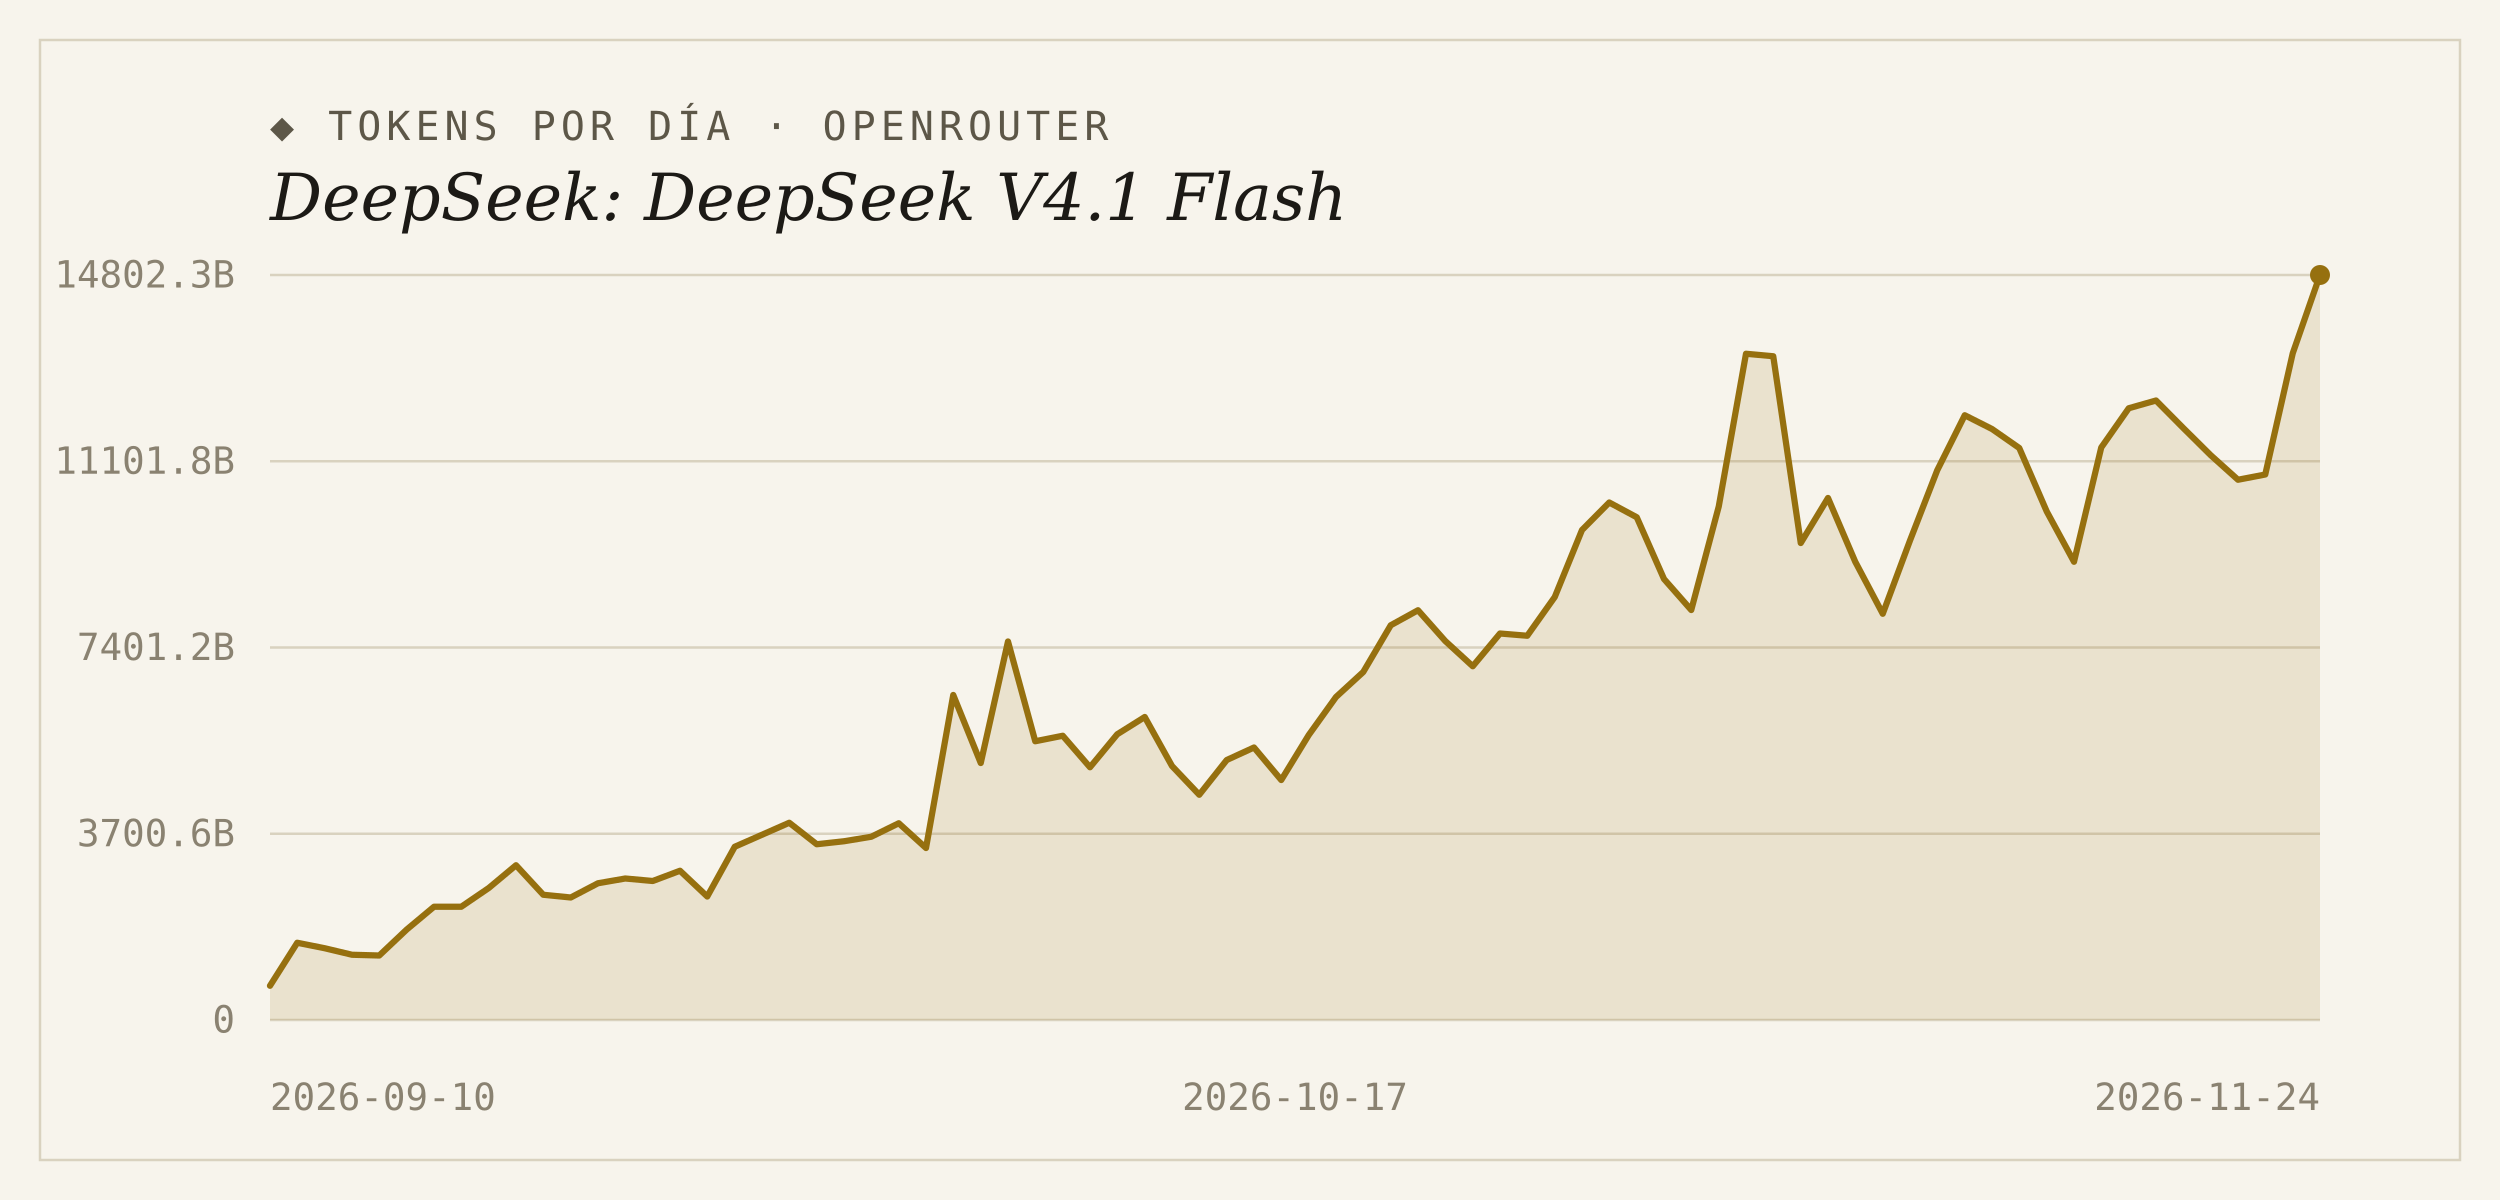
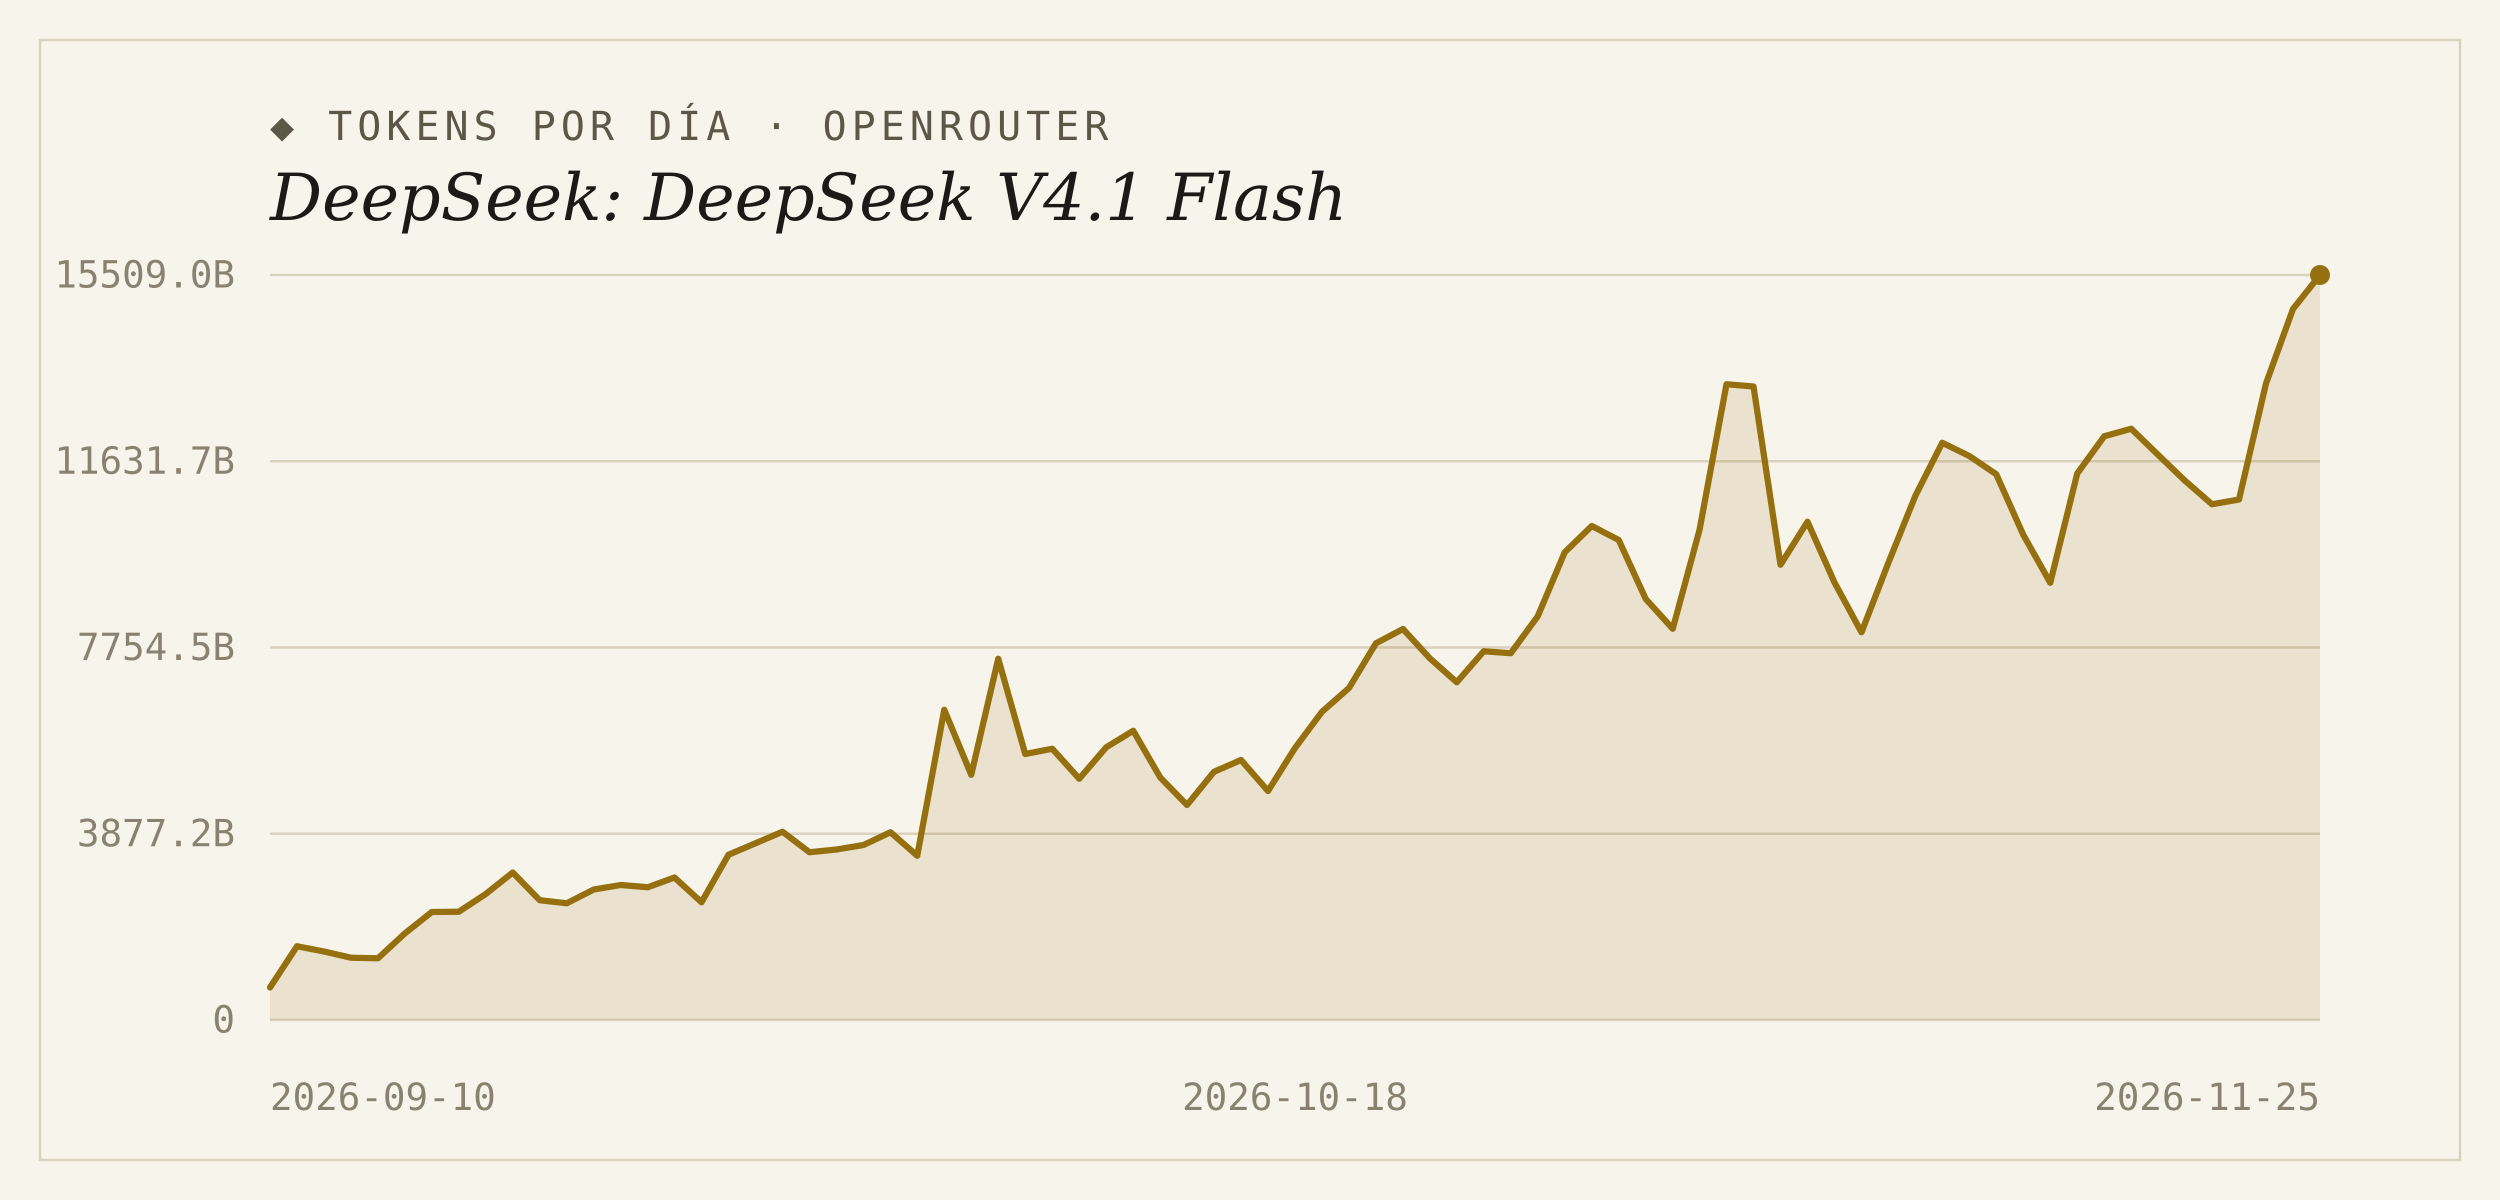
<svg xmlns="http://www.w3.org/2000/svg" width="1000" height="480" viewBox="0 0 1000 480">
  <rect width="1000" height="480" fill="#f7f4ec" />
  <rect x="16" y="16" width="968" height="448" fill="none" stroke="#d9d2bf" stroke-width="1" />
  <text x="108" y="56" font-family="'DejaVu Sans Mono', Consolas, monospace" font-size="16" letter-spacing="2" fill="#5d5748">◆ TOKENS POR DÍA · OPENROUTER</text>
  <text x="108" y="88" font-family="Georgia, 'DejaVu Serif', serif" font-size="26" font-style="italic" fill="#1c1a16">DeepSeek: DeepSeek V4.1 Flash</text>
  <line x1="108" y1="408.0" x2="928" y2="408.0" stroke="#d9d2bf" stroke-width="1" />
  <text x="94" y="413" text-anchor="end" font-family="'DejaVu Sans Mono', Consolas, monospace" font-size="15" fill="#8a8271">0</text>
  <line x1="108" y1="333.5" x2="928" y2="333.5" stroke="#d9d2bf" stroke-width="1" />
-   <text x="94" y="338.5" text-anchor="end" font-family="'DejaVu Sans Mono', Consolas, monospace" font-size="15" fill="#8a8271">3700.6B</text>
+   <text x="94" y="338.5" text-anchor="end" font-family="'DejaVu Sans Mono', Consolas, monospace" font-size="15" fill="#8a8271">3877.2B</text>
  <line x1="108" y1="259.0" x2="928" y2="259.0" stroke="#d9d2bf" stroke-width="1" />
-   <text x="94" y="264" text-anchor="end" font-family="'DejaVu Sans Mono', Consolas, monospace" font-size="15" fill="#8a8271">7401.2B</text>
+   <text x="94" y="264" text-anchor="end" font-family="'DejaVu Sans Mono', Consolas, monospace" font-size="15" fill="#8a8271">7754.5B</text>
  <line x1="108" y1="184.5" x2="928" y2="184.5" stroke="#d9d2bf" stroke-width="1" />
-   <text x="94" y="189.5" text-anchor="end" font-family="'DejaVu Sans Mono', Consolas, monospace" font-size="15" fill="#8a8271">11101.8B</text>
+   <text x="94" y="189.5" text-anchor="end" font-family="'DejaVu Sans Mono', Consolas, monospace" font-size="15" fill="#8a8271">11631.7B</text>
  <line x1="108" y1="110.0" x2="928" y2="110.0" stroke="#d9d2bf" stroke-width="1" />
-   <text x="94" y="115" text-anchor="end" font-family="'DejaVu Sans Mono', Consolas, monospace" font-size="15" fill="#8a8271">14802.3B</text>
-   <path d="M 108,408.0 L 108.0,394.3 L 118.9,377.1 L 129.9,379.3 L 140.8,381.9 L 151.7,382.2 L 162.7,371.8 L 173.6,362.7 L 184.5,362.7 L 195.5,355.2 L 206.4,346.1 L 217.3,357.9 L 228.3,359.0 L 239.2,353.3 L 250.1,351.4 L 261.1,352.4 L 272.0,348.3 L 282.9,358.6 L 293.9,338.7 L 304.8,333.9 L 315.7,329.1 L 326.7,337.7 L 337.6,336.5 L 348.5,334.7 L 359.5,329.3 L 370.4,339.2 L 381.3,278.0 L 392.3,305.2 L 403.2,256.6 L 414.1,296.5 L 425.1,294.3 L 436.0,306.9 L 446.9,293.7 L 457.9,286.8 L 468.8,306.4 L 479.7,317.9 L 490.7,304.0 L 501.6,299.0 L 512.5,312.0 L 523.5,294.0 L 534.4,278.8 L 545.3,268.8 L 556.3,250.1 L 567.2,244.1 L 578.1,256.4 L 589.1,266.5 L 600.0,253.4 L 610.9,254.3 L 621.9,238.8 L 632.8,212.0 L 643.7,201.0 L 654.7,206.9 L 665.6,231.6 L 676.5,244.0 L 687.5,202.6 L 698.4,141.5 L 709.3,142.5 L 720.3,217.2 L 731.2,199.2 L 742.1,224.7 L 753.1,245.5 L 764.0,216.2 L 774.9,188.1 L 785.9,166.1 L 796.8,171.6 L 807.7,179.2 L 818.7,204.6 L 829.6,224.7 L 840.5,179.0 L 851.5,163.3 L 862.4,160.2 L 873.3,171.2 L 884.3,182.1 L 895.2,191.9 L 906.1,189.8 L 917.1,141.3 L 928.0,110.0 L 928.0,408.0 Z" fill="#96700f" fill-opacity="0.14" />
-   <polyline points="108.0,394.3 118.9,377.1 129.9,379.3 140.8,381.9 151.7,382.2 162.7,371.8 173.6,362.7 184.5,362.7 195.5,355.2 206.4,346.1 217.3,357.9 228.3,359.0 239.2,353.3 250.1,351.4 261.1,352.4 272.0,348.3 282.9,358.6 293.9,338.7 304.8,333.9 315.7,329.1 326.7,337.7 337.6,336.5 348.5,334.7 359.5,329.3 370.4,339.2 381.3,278.0 392.3,305.2 403.2,256.6 414.1,296.5 425.1,294.3 436.0,306.9 446.9,293.7 457.9,286.8 468.8,306.4 479.7,317.9 490.7,304.0 501.6,299.0 512.5,312.0 523.5,294.0 534.4,278.8 545.3,268.8 556.3,250.1 567.2,244.1 578.1,256.4 589.1,266.5 600.0,253.4 610.9,254.3 621.9,238.8 632.8,212.0 643.7,201.0 654.7,206.9 665.6,231.6 676.5,244.0 687.5,202.6 698.4,141.5 709.3,142.5 720.3,217.2 731.2,199.2 742.1,224.7 753.1,245.5 764.0,216.2 774.9,188.1 785.9,166.1 796.8,171.6 807.7,179.2 818.7,204.6 829.6,224.7 840.5,179.0 851.5,163.3 862.4,160.2 873.3,171.2 884.3,182.1 895.2,191.9 906.1,189.8 917.1,141.3 928.0,110.0" fill="none" stroke="#96700f" stroke-width="2.5" stroke-linejoin="round" stroke-linecap="round" />
+   <text x="94" y="115" text-anchor="end" font-family="'DejaVu Sans Mono', Consolas, monospace" font-size="15" fill="#8a8271">15509.0B</text>
+   <path d="M 108,408.0 L 108.0,395.0 L 118.8,378.5 L 129.6,380.6 L 140.4,383.1 L 151.2,383.3 L 161.9,373.4 L 172.7,364.8 L 183.5,364.7 L 194.3,357.6 L 205.1,349.0 L 215.9,360.1 L 226.7,361.3 L 237.5,355.8 L 248.3,354.0 L 259.1,354.9 L 269.8,351.0 L 280.6,360.9 L 291.4,341.9 L 302.2,337.3 L 313.0,332.7 L 323.8,340.9 L 334.6,339.8 L 345.4,338.0 L 356.2,332.9 L 366.9,342.3 L 377.7,283.9 L 388.5,309.9 L 399.3,263.5 L 410.1,301.6 L 420.9,299.5 L 431.7,311.5 L 442.5,298.9 L 453.3,292.3 L 464.1,311.0 L 474.8,322.0 L 485.6,308.7 L 496.4,304.0 L 507.2,316.4 L 518.0,299.2 L 528.8,284.7 L 539.6,275.2 L 550.4,257.3 L 561.2,251.6 L 571.9,263.3 L 582.7,272.9 L 593.5,260.5 L 604.3,261.3 L 615.1,246.5 L 625.9,220.9 L 636.7,210.4 L 647.5,216.0 L 658.3,239.6 L 669.1,251.5 L 679.8,212.0 L 690.6,153.7 L 701.4,154.6 L 712.2,225.9 L 723.0,208.7 L 733.8,233.0 L 744.6,252.9 L 755.4,225.0 L 766.2,198.2 L 776.9,177.1 L 787.7,182.4 L 798.5,189.7 L 809.3,213.9 L 820.1,233.1 L 830.9,189.4 L 841.7,174.5 L 852.5,171.5 L 863.3,182.0 L 874.1,192.4 L 884.8,201.7 L 895.6,199.8 L 906.4,153.4 L 917.2,123.6 L 928.0,110.0 L 928.0,408.0 Z" fill="#96700f" fill-opacity="0.14" />
+   <polyline points="108.0,395.0 118.8,378.5 129.6,380.6 140.4,383.1 151.2,383.3 161.9,373.4 172.7,364.8 183.5,364.7 194.3,357.6 205.1,349.0 215.9,360.1 226.7,361.3 237.5,355.8 248.3,354.0 259.1,354.9 269.8,351.0 280.6,360.9 291.4,341.9 302.2,337.3 313.0,332.7 323.8,340.9 334.6,339.8 345.4,338.0 356.2,332.9 366.9,342.3 377.7,283.9 388.5,309.9 399.3,263.5 410.1,301.6 420.9,299.5 431.7,311.5 442.5,298.9 453.3,292.3 464.1,311.0 474.8,322.0 485.6,308.7 496.4,304.0 507.2,316.4 518.0,299.2 528.8,284.7 539.6,275.2 550.4,257.3 561.2,251.6 571.9,263.3 582.7,272.9 593.5,260.5 604.3,261.3 615.1,246.5 625.9,220.9 636.7,210.4 647.5,216.0 658.3,239.6 669.1,251.5 679.8,212.0 690.6,153.7 701.4,154.6 712.2,225.9 723.0,208.7 733.8,233.0 744.6,252.9 755.4,225.0 766.2,198.2 776.9,177.1 787.7,182.4 798.5,189.7 809.3,213.9 820.1,233.1 830.9,189.4 841.7,174.5 852.5,171.5 863.3,182.0 874.1,192.4 884.8,201.7 895.6,199.8 906.4,153.4 917.2,123.6 928.0,110.0" fill="none" stroke="#96700f" stroke-width="2.5" stroke-linejoin="round" stroke-linecap="round" />
  <circle cx="928.0" cy="110.0" r="4" fill="#96700f" />
  <text x="108" y="444" text-anchor="start" font-family="'DejaVu Sans Mono', Consolas, monospace" font-size="15" fill="#8a8271">2026-09-10</text>
-   <text x="518" y="444" text-anchor="middle" font-family="'DejaVu Sans Mono', Consolas, monospace" font-size="15" fill="#8a8271">2026-10-17</text>
-   <text x="928" y="444" text-anchor="end" font-family="'DejaVu Sans Mono', Consolas, monospace" font-size="15" fill="#8a8271">2026-11-24</text>
+   <text x="518" y="444" text-anchor="middle" font-family="'DejaVu Sans Mono', Consolas, monospace" font-size="15" fill="#8a8271">2026-10-18</text>
+   <text x="928" y="444" text-anchor="end" font-family="'DejaVu Sans Mono', Consolas, monospace" font-size="15" fill="#8a8271">2026-11-25</text>
</svg>
